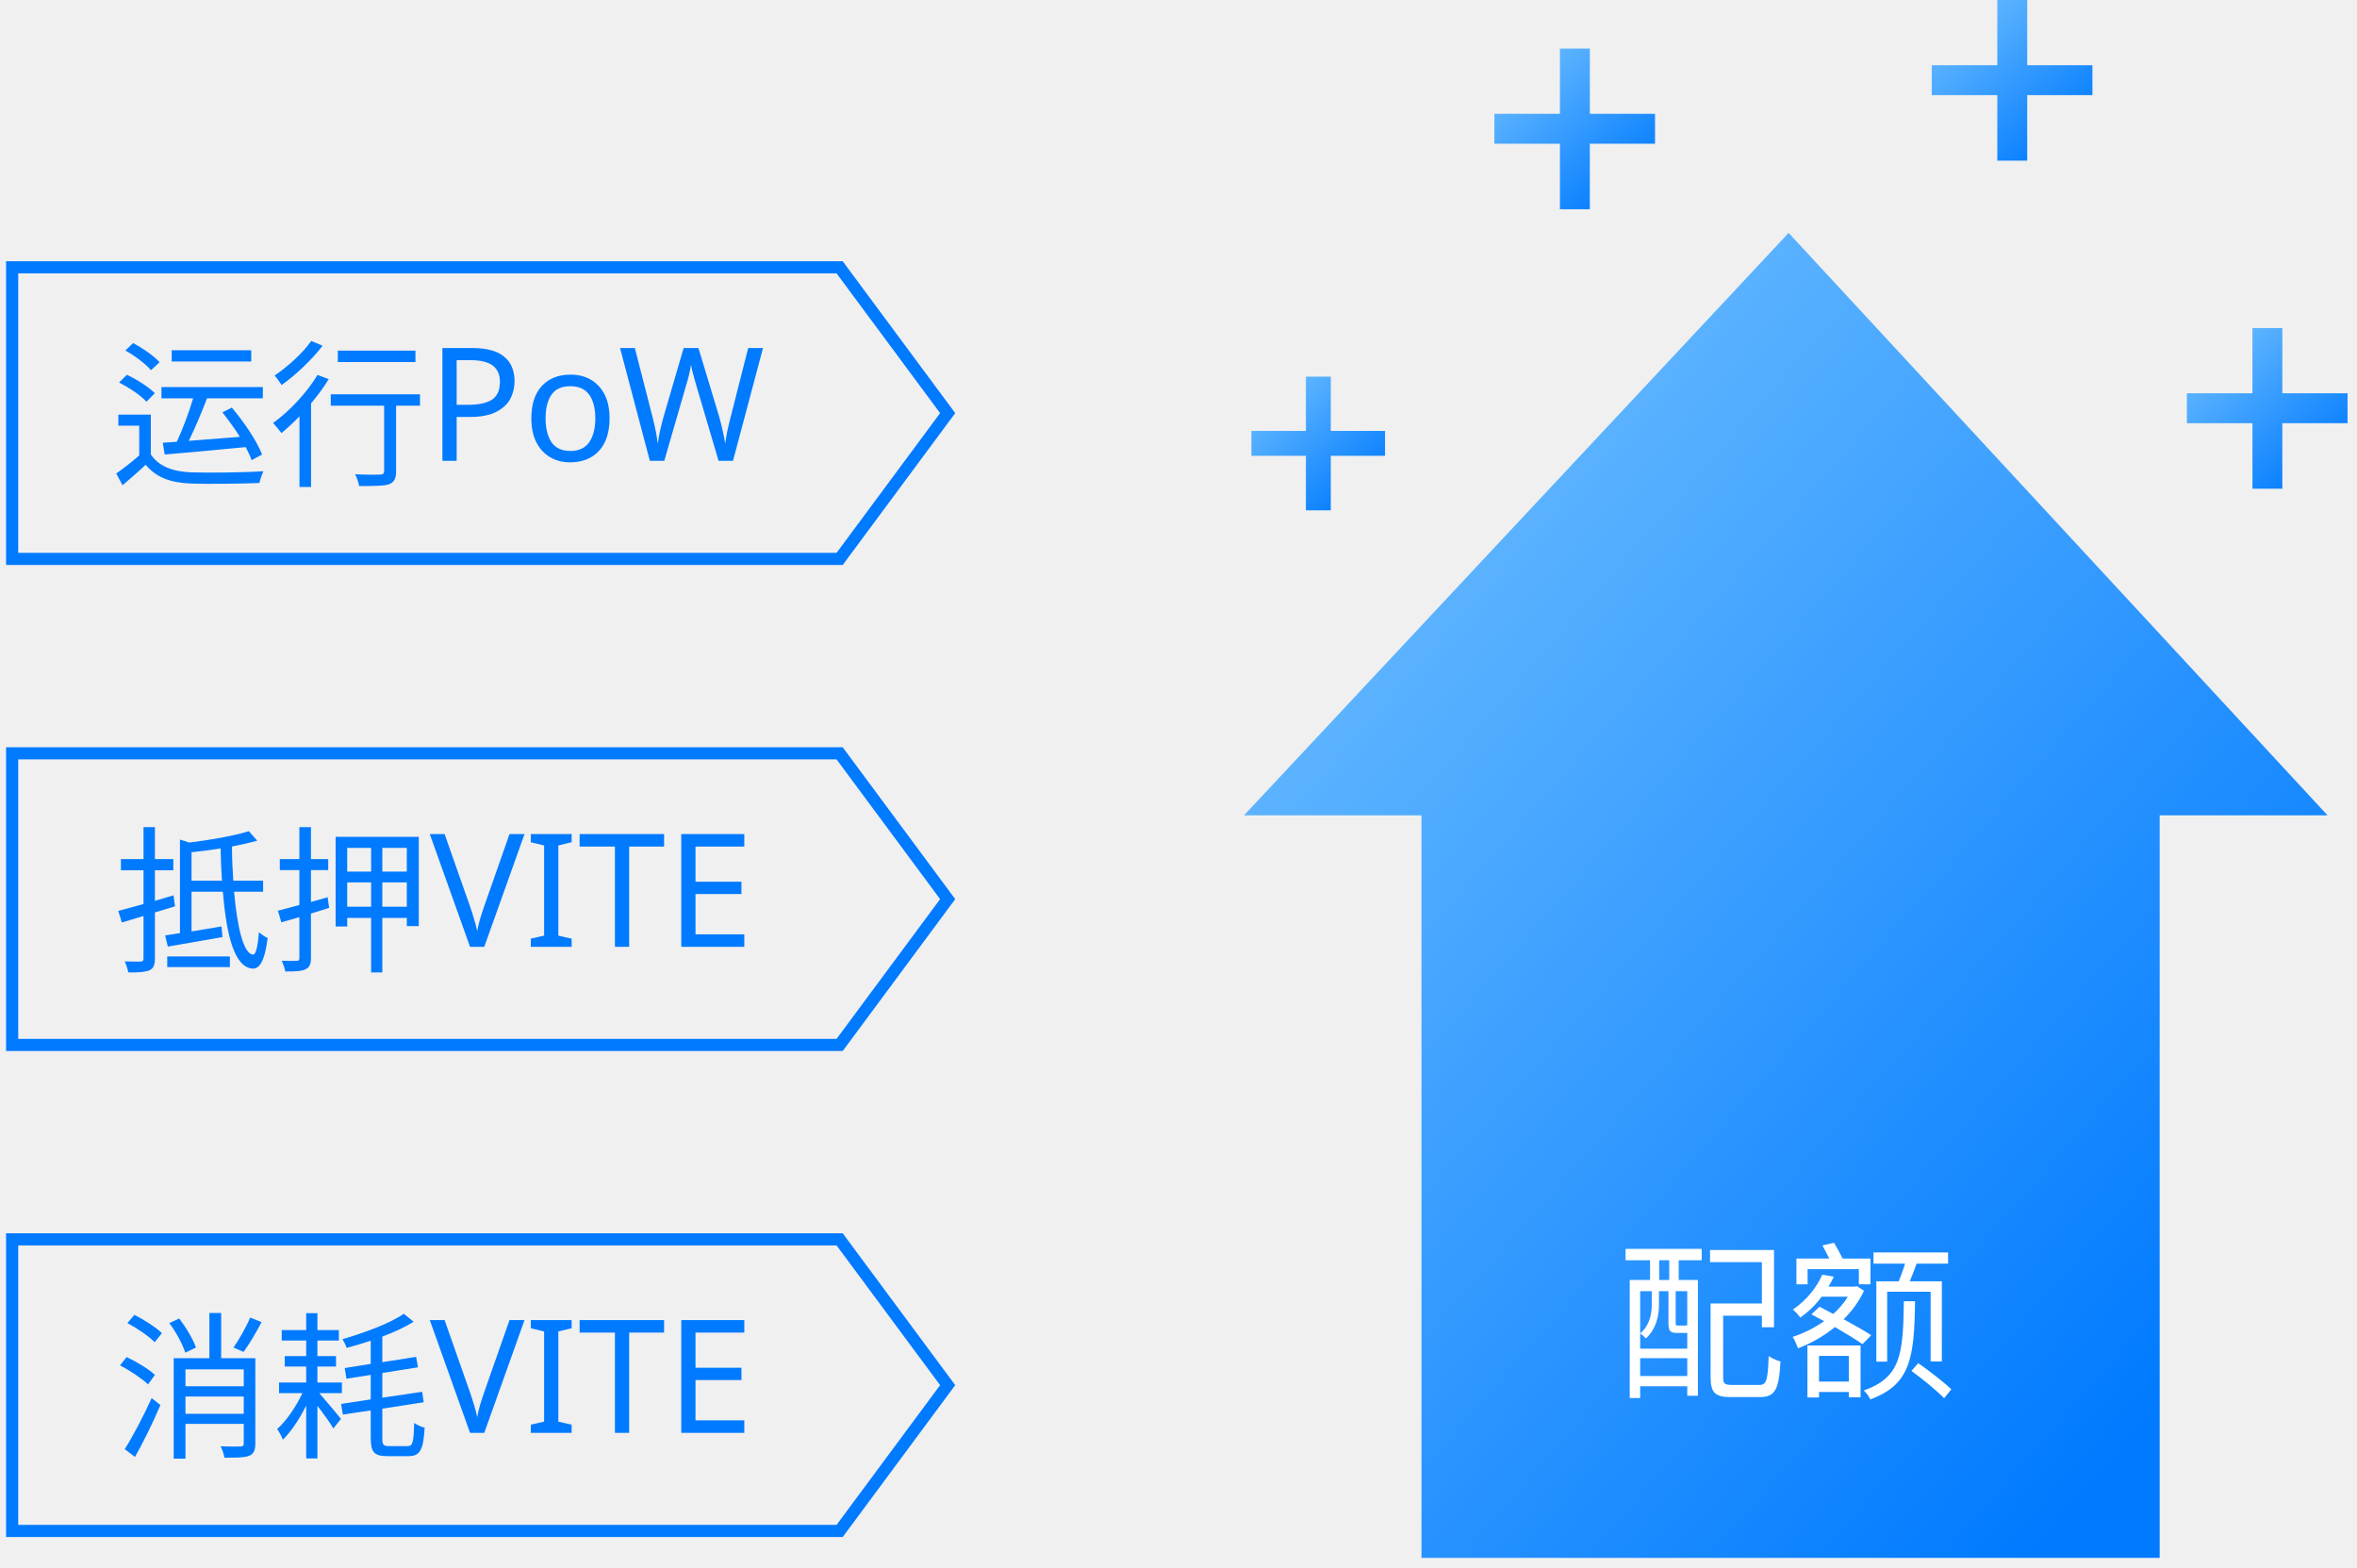
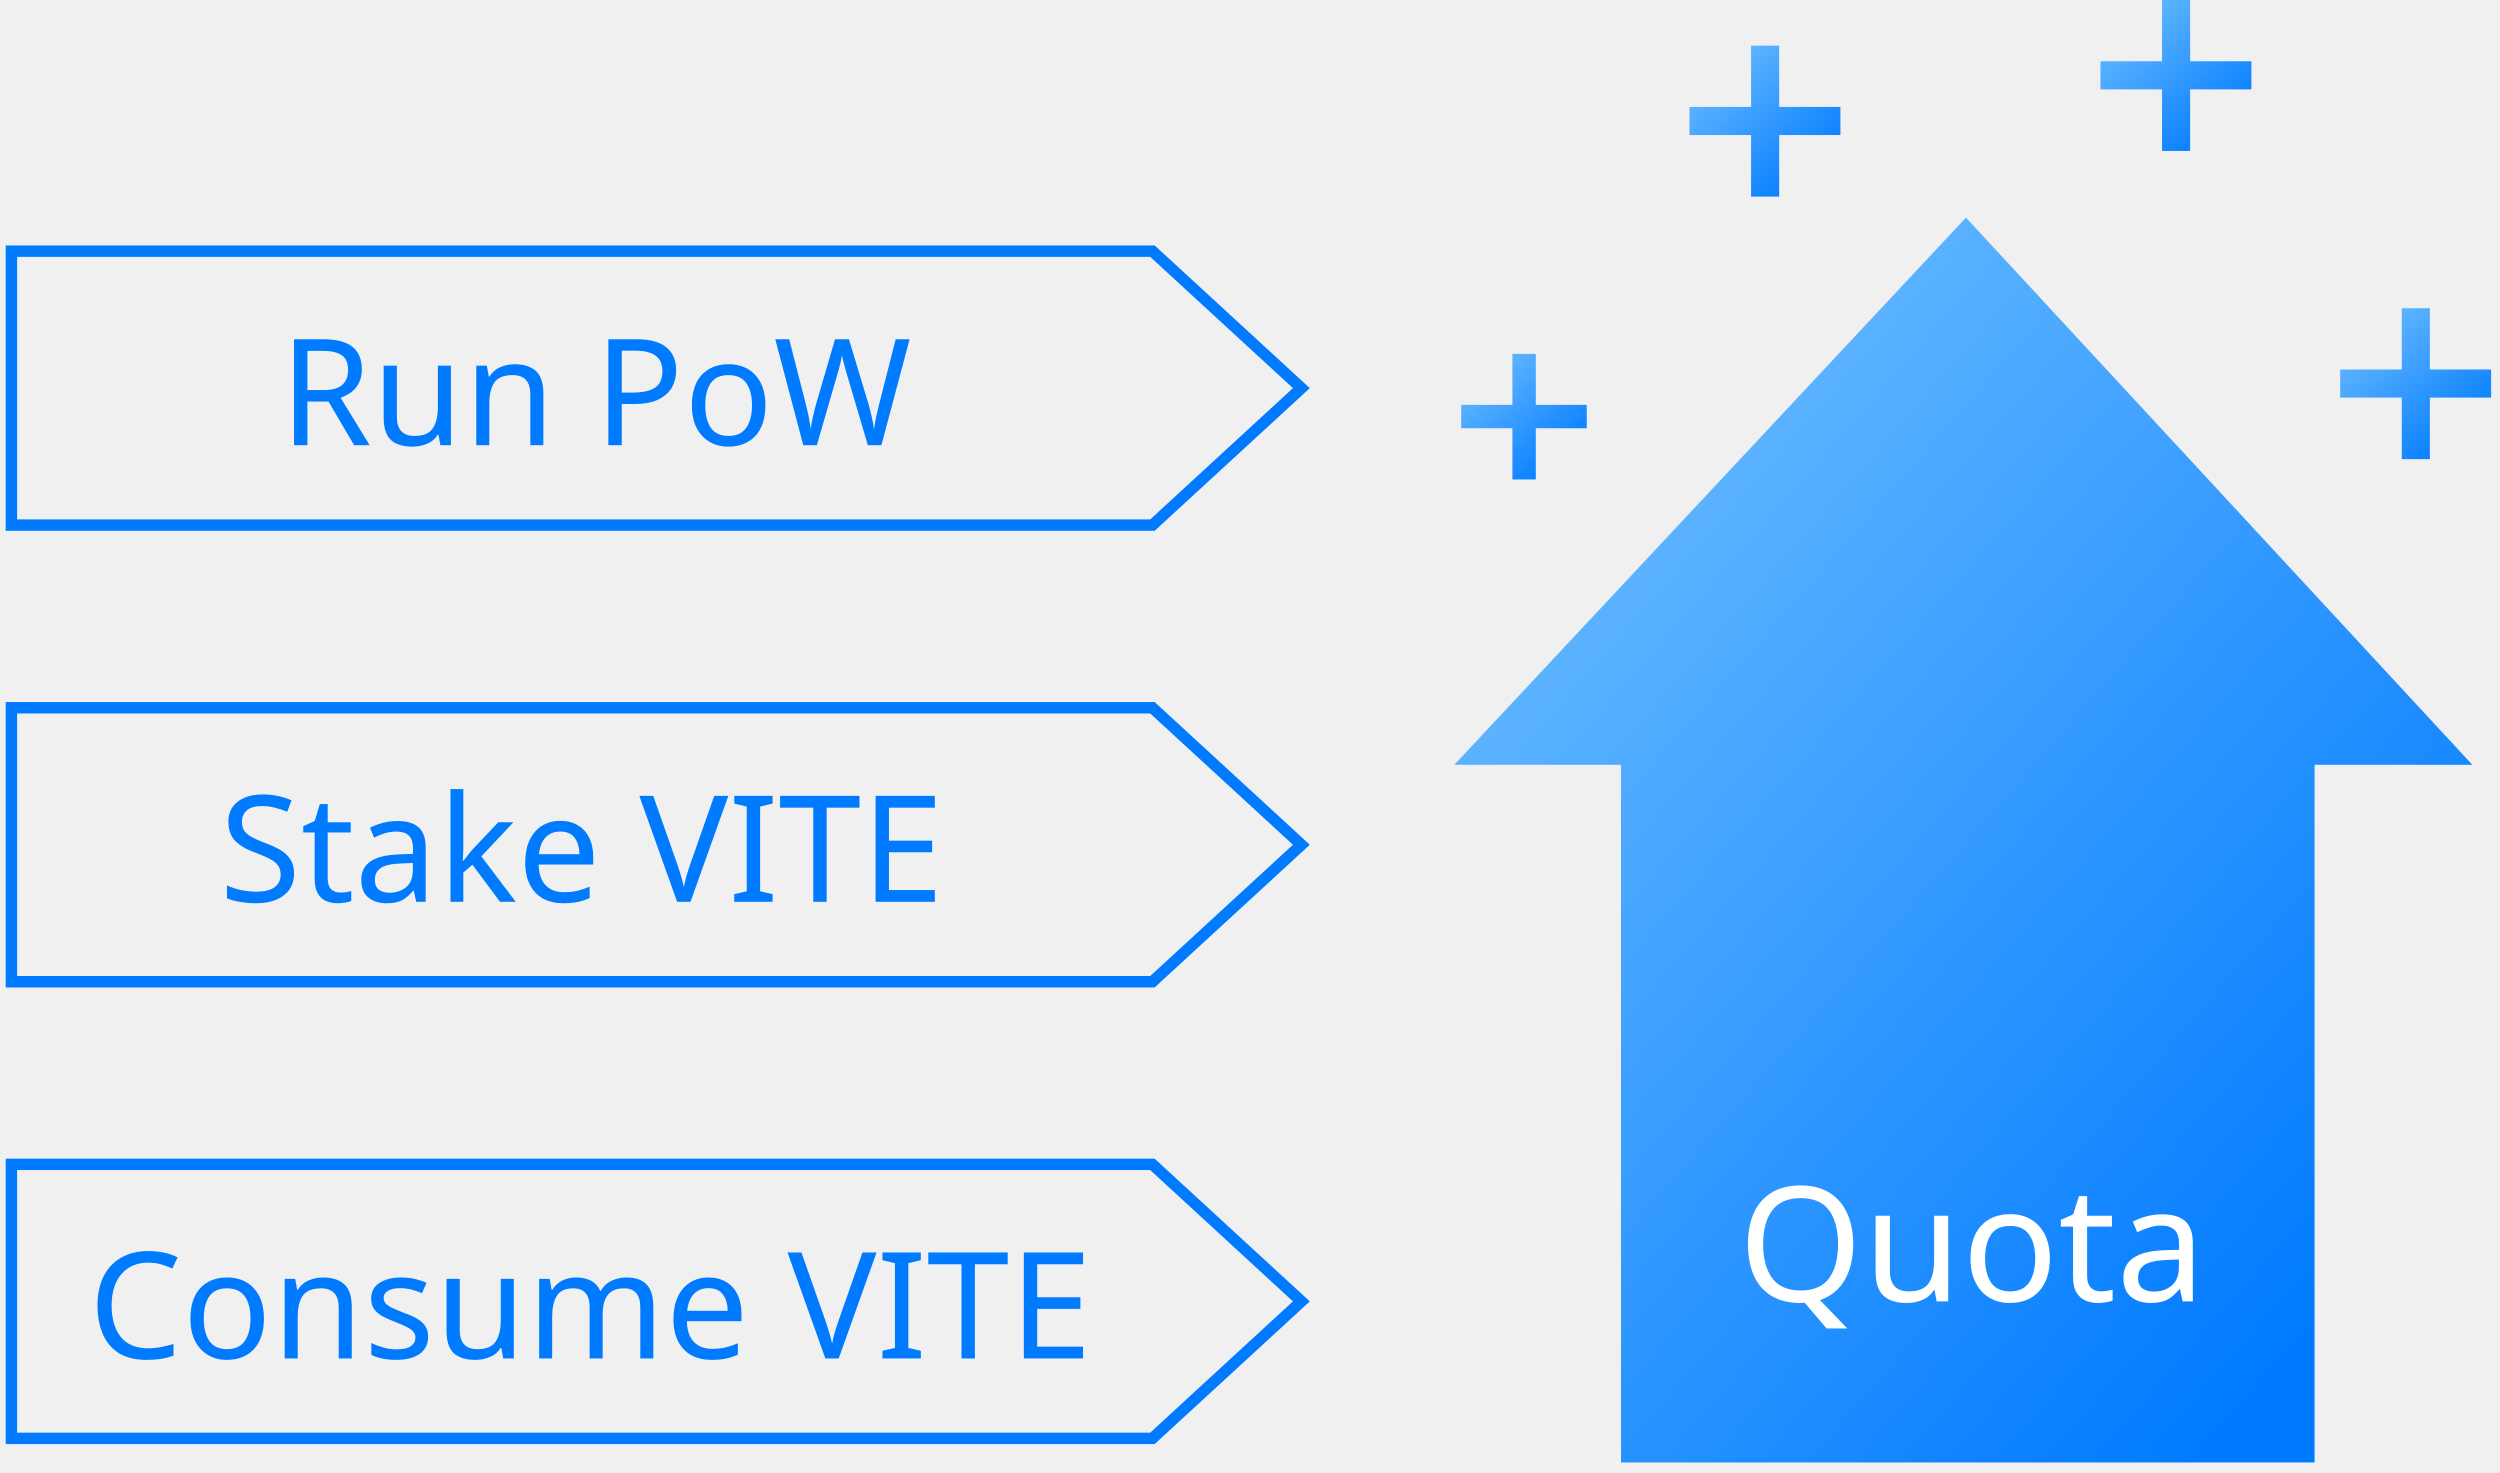
- <svg xmlns="http://www.w3.org/2000/svg" width="194px" height="129px" viewBox="0 0 194 129" version="1.1">
+ <svg xmlns="http://www.w3.org/2000/svg" width="219" height="129" viewBox="0 0 219 129">
  <defs>
-     <linearGradient x1="11.396%" y1="0%" x2="89.89%" y2="89.51%" id="linearGradient-1">
-       <stop stop-color="#6FBFFF" offset="0%" />
-       <stop stop-color="#007AFF" offset="100%" />
+     <linearGradient id="配额英文-a" x1="11.396%" x2="89.89%" y1="0%" y2="89.51%">
+       <stop offset="0%" stop-color="#6FBFFF" />
+       <stop offset="100%" stop-color="#007AFF" />
    </linearGradient>
  </defs>
-   <g id="Page-1" stroke="none" stroke-width="1" fill="none" fill-rule="evenodd">
-     <g id="弹窗" transform="translate(-135, -644)">
-       <g id="Group-6" transform="translate(135, 644)">
-         <g id="Rectangle" transform="translate(1, 22)">
-           <polygon stroke="#007AFF" stroke-width="1" points="3.41060513e-13 -1.72306613e-13 68.109 5.09814413e-13 77 12 68.109 24 3.41060513e-13 24 3.41060513e-13 11.813" />
-           <text id="运行PoW" font-family="PingFangSC-Semibold, PingFang SC" font-size="13" font-weight="500" fill="#007AFF">
-             <tspan x="8.148" y="17">运行PoW</tspan>
-           </text>
-         </g>
-         <g id="Group-52" transform="translate(103, 0)" fill="url(#linearGradient-1)">
-           <path d="M72.758,65.104 L72.758,126.217 L16,126.217 L16,65.104 L4,65.104 L44.211,22.106 L84,65.104 L72.758,65.104 Z" id="Combined-Shape" stroke="url(#linearGradient-1)" stroke-width="4" />
-           <polygon id="+" points="25.394 4 27.855 4 27.855 9.367 33.222 9.367 33.222 11.829 27.855 11.829 27.855 17.222 25.394 17.222 25.394 11.829 20 11.829 20 9.367 25.394 9.367" />
-           <polygon id="+-copy" points="61.394 0 63.855 0 63.855 5.367 69.222 5.367 69.222 7.829 63.855 7.829 63.855 13.222 61.394 13.222 61.394 7.829 56 7.829 56 5.367 61.394 5.367" />
-           <polygon id="+-copy-3" points="82.394 27 84.855 27 84.855 32.367 90.222 32.367 90.222 34.829 84.855 34.829 84.855 40.222 82.394 40.222 82.394 34.829 77 34.829 77 32.367 82.394 32.367" />
-           <polygon id="+-copy-2" points="4.487 31 6.535 31 6.535 35.465 11 35.465 11 37.513 6.535 37.513 6.535 42 4.487 42 4.487 37.513 0 37.513 0 35.465 4.487 35.465" />
-         </g>
-         <text id="配额" font-family="PingFangSC-Semibold, PingFang SC" font-size="14" font-weight="500" fill="#FFFFFF">
-           <tspan x="133" y="114">配额</tspan>
-         </text>
-         <g id="Rectangle" transform="translate(1, 62)">
-           <polygon stroke="#007AFF" stroke-width="1" points="3.41060513e-13 -1.72306613e-13 68.109 5.09814413e-13 77 12 68.109 24 3.41060513e-13 24 3.41060513e-13 11.813" />
-           <text id="运行PoW" font-family="PingFangSC-Semibold, PingFang SC" font-size="13" font-weight="500" fill="#007AFF">
-             <tspan x="8.376" y="17">抵押VITE</tspan>
-           </text>
-         </g>
-         <g id="Rectangle" transform="translate(1, 102)">
-           <polygon stroke="#007AFF" stroke-width="1" points="3.41060513e-13 -1.72306613e-13 68.109 5.09814413e-13 77 12 68.109 24 3.41060513e-13 24 3.41060513e-13 11.813" />
-           <text id="运行PoW" font-family="PingFangSC-Semibold, PingFang SC" font-size="13" font-weight="500" fill="#007AFF">
-             <tspan x="8.376" y="17">消耗VITE</tspan>
-             <tspan x="35.5" y="35" />
-           </text>
-         </g>
-       </g>
+   <g fill="none" fill-rule="evenodd">
+     <g transform="translate(1 22)">
+       <polygon stroke="#007AFF" points="0 0 99.953 0 113 12 99.953 24 0 24 0 11.813" />
+       <text fill="#007AFF" font-family="PingFangSC-Semibold, PingFang SC" font-size="13" font-weight="500">
+         <tspan x="23.491" y="17">Run PoW</tspan>
+       </text>
+     </g>
+     <g fill="url(#配额英文-a)" transform="translate(128)">
+       <path stroke="url(#配额英文-a)" stroke-width="4" d="M72.758,64.998 L72.758,126.111 L16,126.111 L16,64.998 L4,64.998 L44.211,22 L84,64.998 L72.758,64.998 Z" />
+       <polygon points="25.394 4 27.855 4 27.855 9.367 33.222 9.367 33.222 11.829 27.855 11.829 27.855 17.222 25.394 17.222 25.394 11.829 20 11.829 20 9.367 25.394 9.367" />
+       <polygon points="61.394 0 63.855 0 63.855 5.367 69.222 5.367 69.222 7.829 63.855 7.829 63.855 13.222 61.394 13.222 61.394 7.829 56 7.829 56 5.367 61.394 5.367" />
+       <polygon points="82.394 27 84.855 27 84.855 32.367 90.222 32.367 90.222 34.829 84.855 34.829 84.855 40.222 82.394 40.222 82.394 34.829 77 34.829 77 32.367 82.394 32.367" />
+       <polygon points="4.487 31 6.535 31 6.535 35.465 11 35.465 11 37.513 6.535 37.513 6.535 42 4.487 42 4.487 37.513 0 37.513 0 35.465 4.487 35.465" />
+     </g>
+     <text fill="#FFF" font-family="PingFangSC-Semibold, PingFang SC" font-size="14" font-weight="500">
+       <tspan x="152.263" y="114">Quota</tspan>
+     </text>
+     <g transform="translate(1 62)">
+       <polygon stroke="#007AFF" points="0 0 99.953 0 113 12 99.953 24 0 24 0 11.813" />
+       <text fill="#007AFF" font-family="PingFangSC-Semibold, PingFang SC" font-size="13" font-weight="500">
+         <tspan x="18.226" y="17">Stake VITE</tspan>
+       </text>
+     </g>
+     <g transform="translate(1 102)">
+       <polygon stroke="#007AFF" points="0 0 99.953 0 113 12 99.953 24 0 24 0 11.813" />
+       <text fill="#007AFF" font-family="PingFangSC-Semibold, PingFang SC" font-size="13" font-weight="500">
+         <tspan x="6.747" y="17">Consume VITE</tspan>
+       </text>
    </g>
  </g>
</svg>
